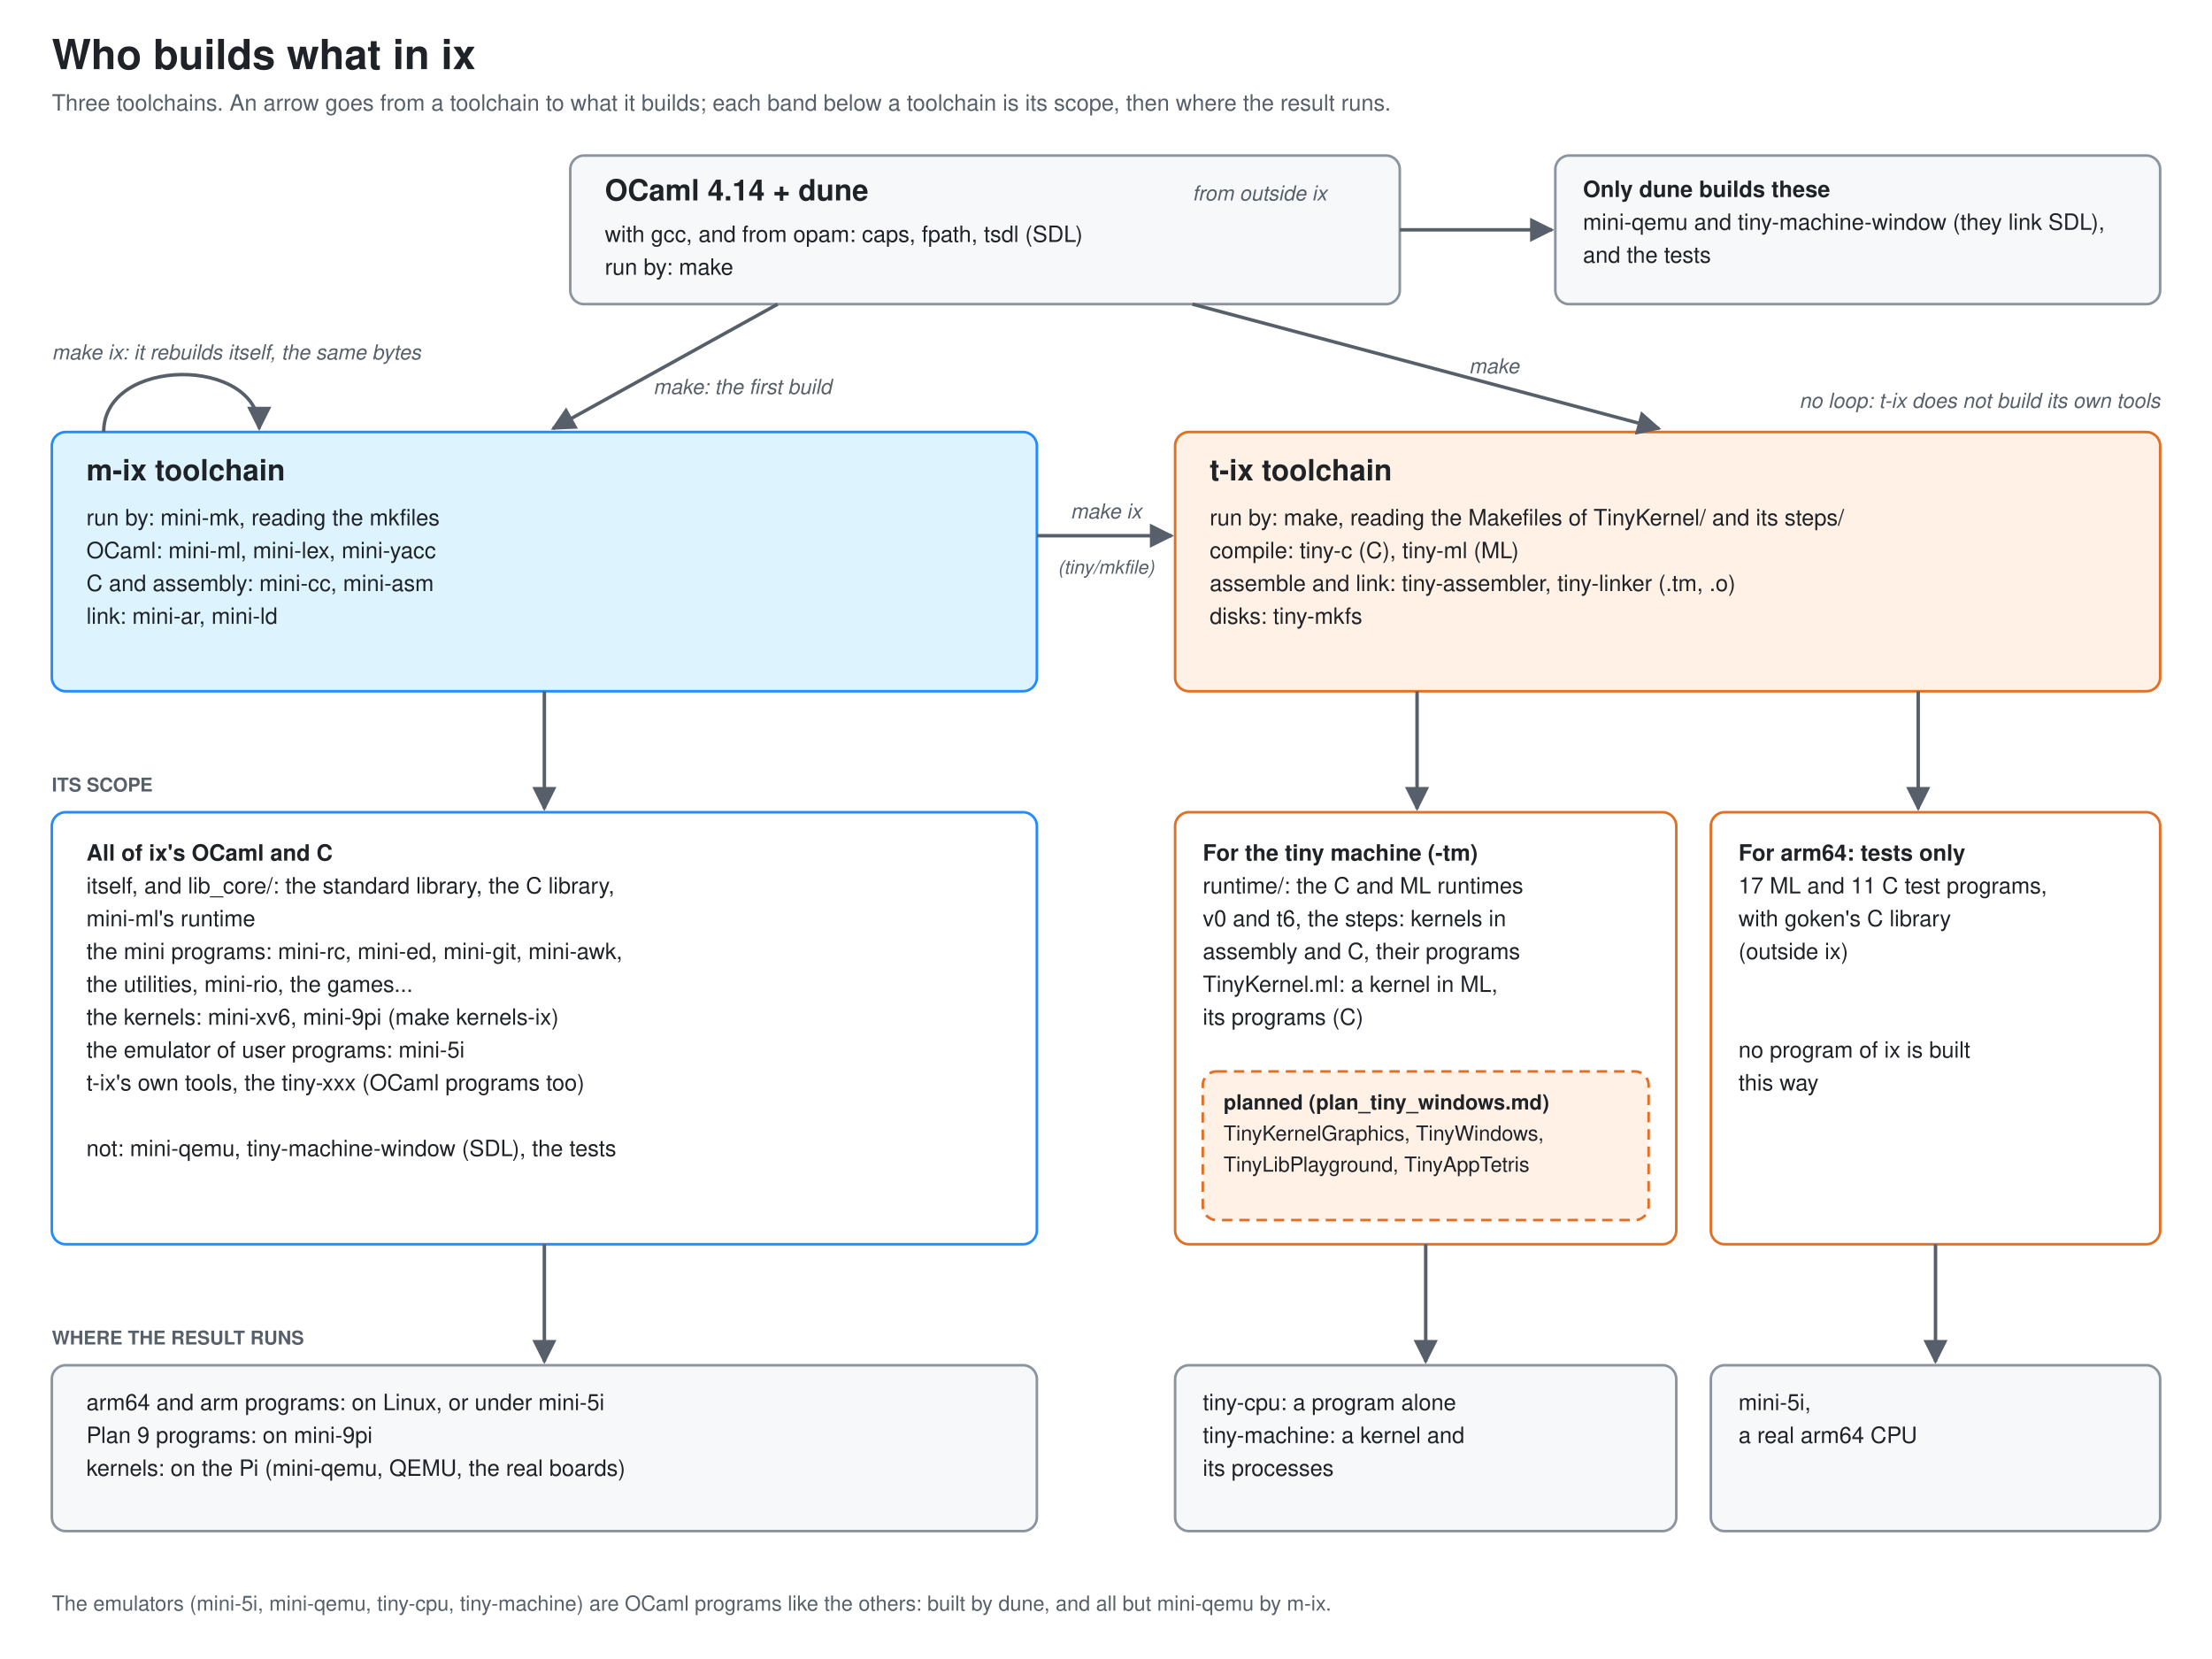
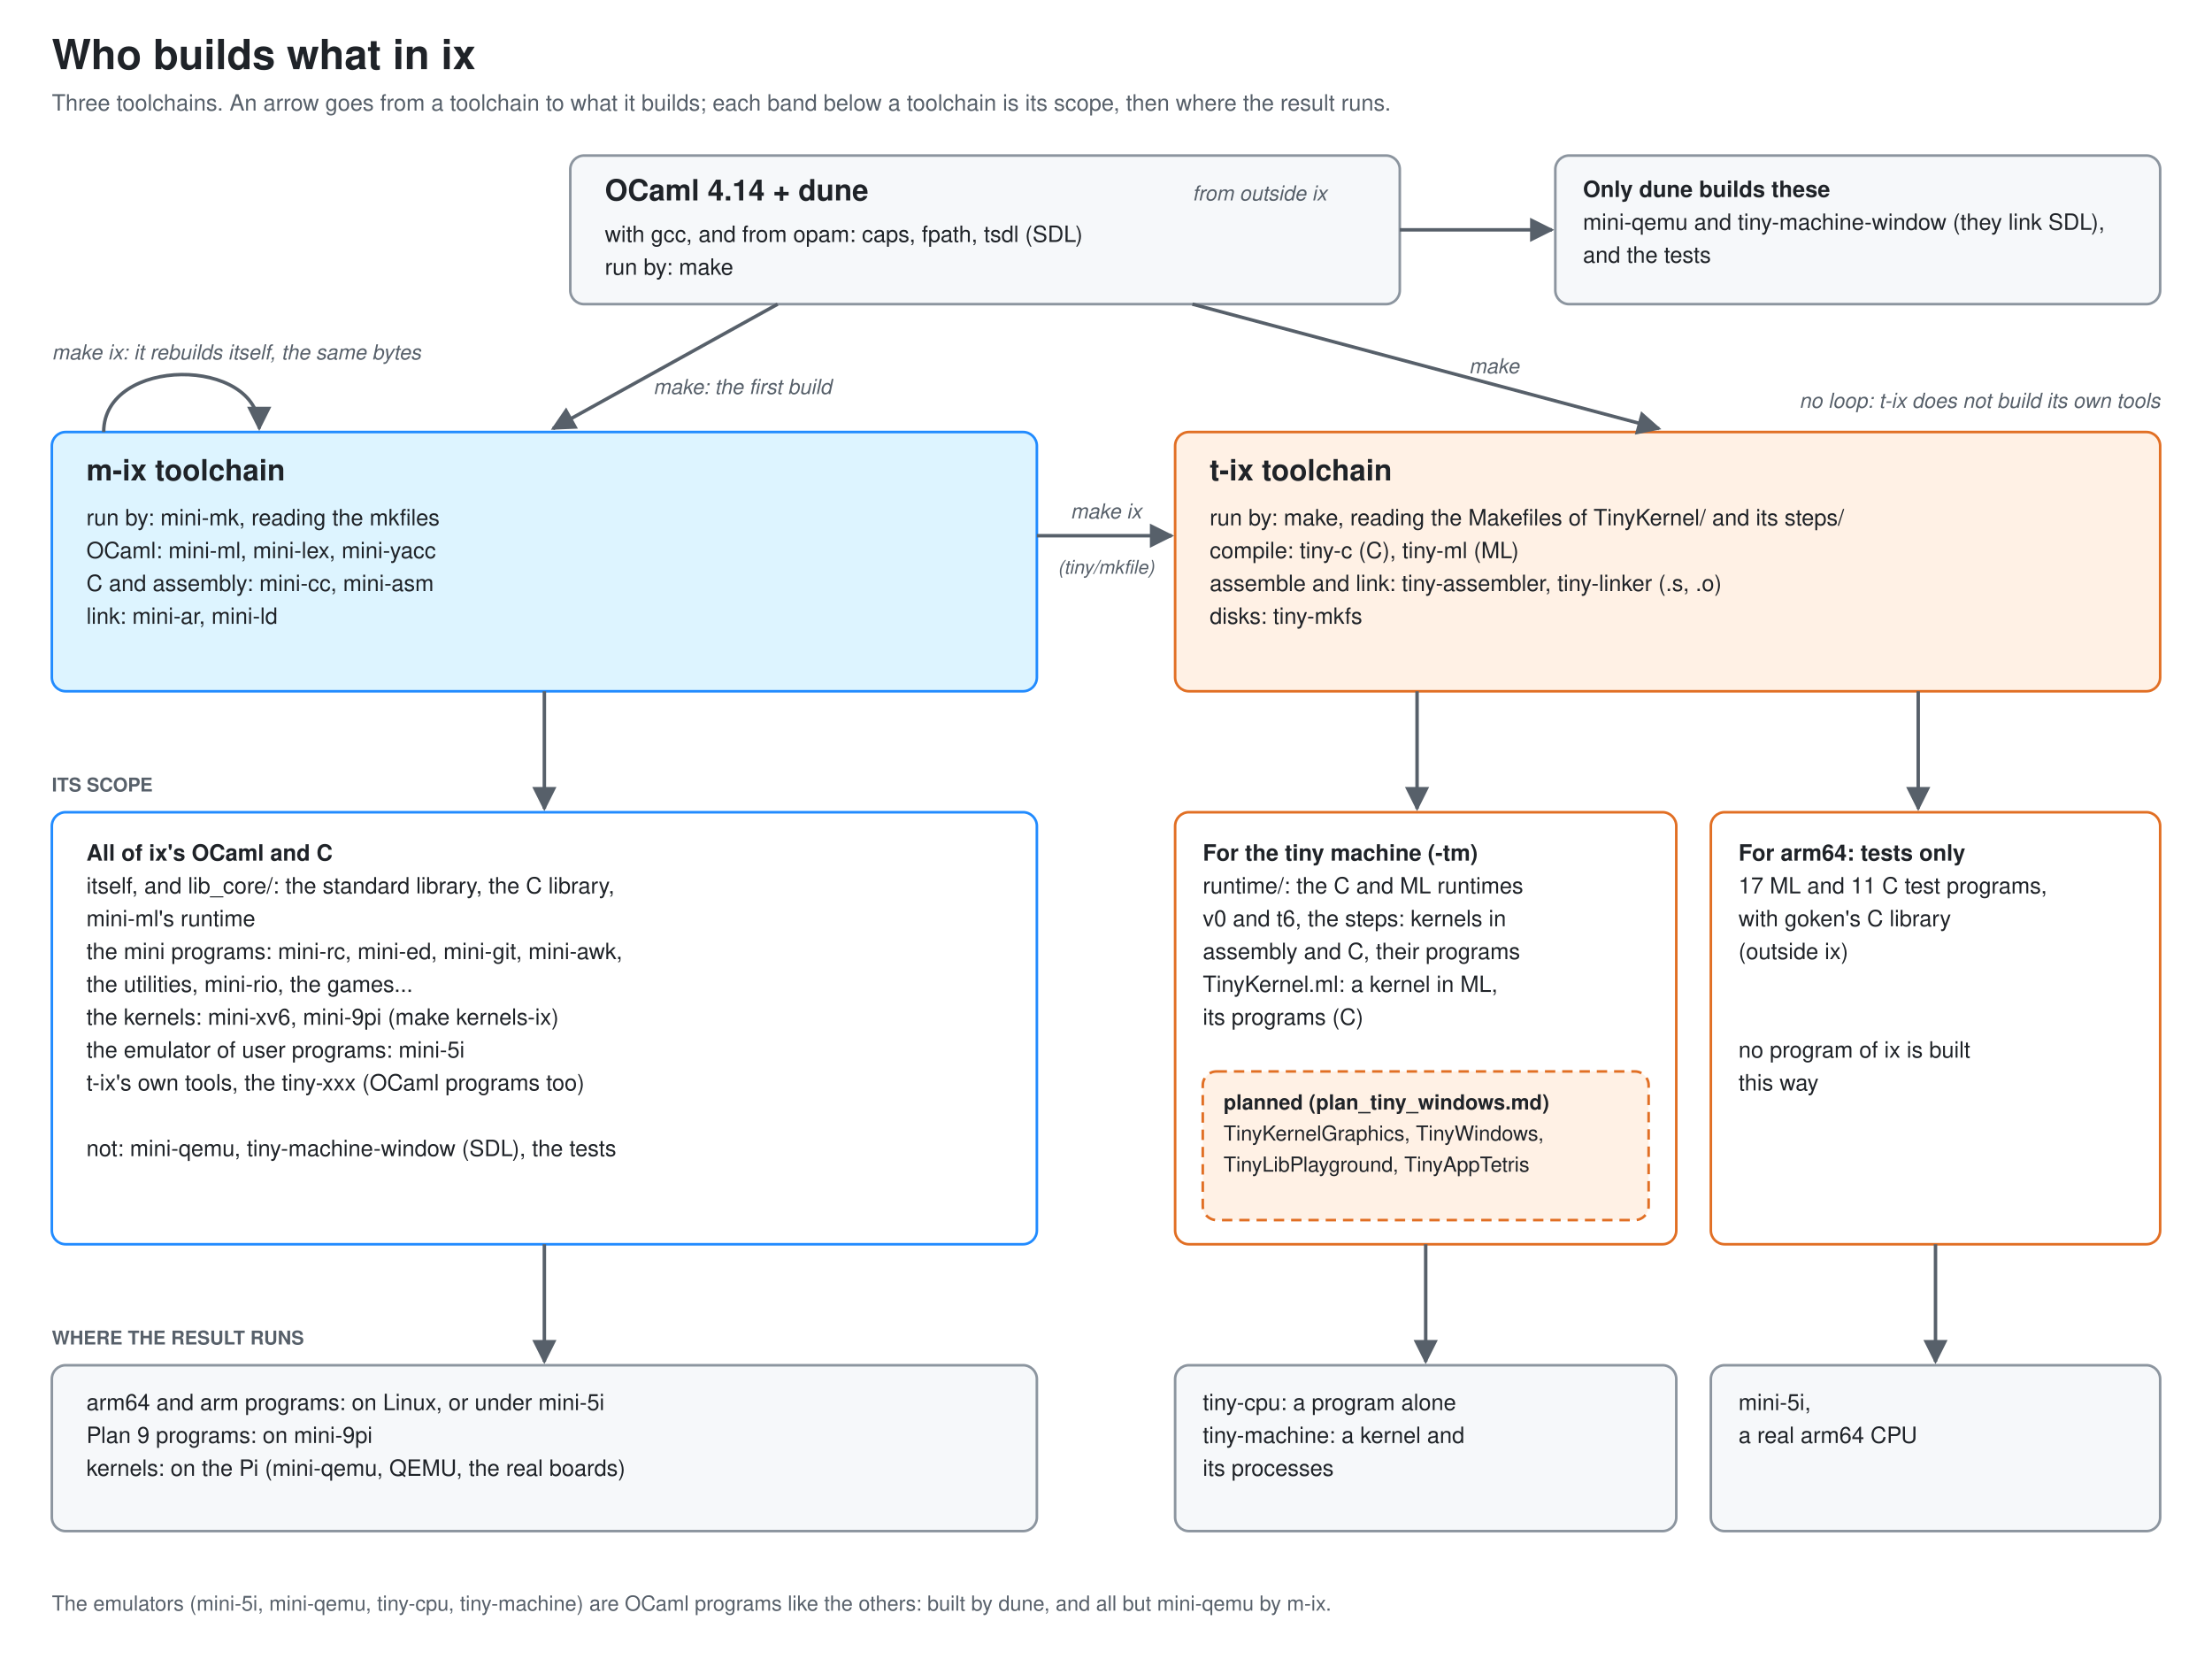
<svg xmlns="http://www.w3.org/2000/svg" viewBox="0 0 1280 960" width="1280" height="960" font-family="-apple-system, BlinkMacSystemFont, 'Segoe UI', Helvetica, Arial, sans-serif">
  <defs>
    <marker id="a" viewBox="0 0 10 10" refX="9" refY="5" markerWidth="7" markerHeight="7" orient="auto-start-reverse">
      <path d="M0 0L10 5L0 10z" fill="#57606a" />
    </marker>
  </defs>
  <rect width="1280" height="960" fill="#ffffff" />
  <text x="30" y="40" font-size="24" font-weight="600" fill="#1f2328" text-anchor="start">Who builds what in ix</text>
  <text x="30" y="64" font-size="13" font-weight="normal" fill="#57606a" text-anchor="start">Three toolchains. An arrow goes from a toolchain to what it builds; each band below a toolchain is its scope, then where the result runs.</text>
  <rect x="330" y="90" width="480" height="86" rx="8" fill="#f6f8fa" stroke="#8c959f" stroke-width="1.5" />
  <text x="350" y="116" font-size="17" font-weight="600" fill="#1f2328" text-anchor="start">OCaml 4.14 + dune</text>
  <text x="690" y="116" font-size="12" font-weight="normal" fill="#57606a" text-anchor="start" font-style="italic">from outside ix</text>
  <text x="350" y="140" font-size="13" font-weight="normal" fill="#1f2328" text-anchor="start">with gcc, and from opam: caps, fpath, tsdl (SDL)</text>
  <text x="350" y="159" font-size="13" font-weight="normal" fill="#1f2328" text-anchor="start">run by: make</text>
  <rect x="900" y="90" width="350" height="86" rx="8" fill="#f6f8fa" stroke="#8c959f" stroke-width="1.5" />
  <text x="916" y="114" font-size="13" font-weight="600" fill="#1f2328" text-anchor="start">Only dune builds these</text>
  <text x="916" y="133" font-size="13" font-weight="normal" fill="#1f2328" text-anchor="start">mini-qemu and tiny-machine-window (they link SDL),</text>
  <text x="916" y="152" font-size="13" font-weight="normal" fill="#1f2328" text-anchor="start">and the tests</text>
  <line x1="810" y1="133" x2="898" y2="133" stroke="#57606a" stroke-width="2" marker-end="url(#a)" />
  <rect x="30" y="250" width="570" height="150" rx="8" fill="#ddf4ff" stroke="#218bff" stroke-width="1.5" />
  <text x="50" y="278" font-size="17" font-weight="600" fill="#1f2328" text-anchor="start">m-ix toolchain</text>
  <text x="50" y="304" font-size="13" font-weight="normal" fill="#1f2328" text-anchor="start">run by: mini-mk, reading the mkfiles</text>
  <text x="50" y="323" font-size="13" font-weight="normal" fill="#1f2328" text-anchor="start">OCaml:  mini-ml, mini-lex, mini-yacc</text>
  <text x="50" y="342" font-size="13" font-weight="normal" fill="#1f2328" text-anchor="start">C and assembly:  mini-cc, mini-asm</text>
  <text x="50" y="361" font-size="13" font-weight="normal" fill="#1f2328" text-anchor="start">link:  mini-ar, mini-ld</text>
  <rect x="680" y="250" width="570" height="150" rx="8" fill="#fff1e5" stroke="#e16f24" stroke-width="1.5" />
  <text x="700" y="278" font-size="17" font-weight="600" fill="#1f2328" text-anchor="start">t-ix toolchain</text>
  <text x="700" y="304" font-size="13" font-weight="normal" fill="#1f2328" text-anchor="start">run by: make, reading the Makefiles of TinyKernel/ and its steps/</text>
  <text x="700" y="323" font-size="13" font-weight="normal" fill="#1f2328" text-anchor="start">compile:  tiny-c (C), tiny-ml (ML)</text>
-   <text x="700" y="342" font-size="13" font-weight="normal" fill="#1f2328" text-anchor="start">assemble and link:  tiny-assembler, tiny-linker (.tm, .o)</text>
+   <text x="700" y="342" font-size="13" font-weight="normal" fill="#1f2328" text-anchor="start">assemble and link:  tiny-assembler, tiny-linker (.s, .o)</text>
  <text x="700" y="361" font-size="13" font-weight="normal" fill="#1f2328" text-anchor="start">disks:  tiny-mkfs</text>
  <line x1="450" y1="176" x2="320" y2="248" stroke="#57606a" stroke-width="2" marker-end="url(#a)" />
  <text x="378" y="228" font-size="12" font-weight="normal" fill="#57606a" text-anchor="start" font-style="italic">make: the first build</text>
  <line x1="690" y1="176" x2="960" y2="248" stroke="#57606a" stroke-width="2" marker-end="url(#a)" />
  <text x="850" y="216" font-size="12" font-weight="normal" fill="#57606a" text-anchor="start" font-style="italic">make</text>
  <line x1="600" y1="310" x2="678" y2="310" stroke="#57606a" stroke-width="2" marker-end="url(#a)" />
  <text x="640" y="300" font-size="12" font-weight="normal" fill="#57606a" text-anchor="middle" font-style="italic">make ix</text>
  <text x="640" y="332" font-size="11" font-weight="normal" fill="#57606a" text-anchor="middle" font-style="italic">(tiny/mkfile)</text>
  <path d="M 60 250 C 60 206, 150 206, 150 248" fill="none" stroke="#57606a" stroke-width="2" marker-end="url(#a)" />
  <text x="30" y="208" font-size="12" font-weight="normal" fill="#57606a" text-anchor="start" font-style="italic">make ix: it rebuilds itself, the same bytes</text>
  <text x="1250" y="236" font-size="12" font-weight="normal" fill="#57606a" text-anchor="end" font-style="italic">no loop: t-ix does not build its own tools</text>
  <text x="30" y="458" font-size="11" font-weight="600" fill="#57606a" text-anchor="start">ITS SCOPE</text>
  <line x1="315" y1="400" x2="315" y2="468" stroke="#57606a" stroke-width="2" marker-end="url(#a)" />
  <rect x="30" y="470" width="570" height="250" rx="8" fill="#ffffff" stroke="#218bff" stroke-width="1.5" />
  <text x="50" y="498" font-size="13" font-weight="600" fill="#1f2328" text-anchor="start">All of ix's OCaml and C</text>
  <text x="50" y="517" font-size="13" font-weight="normal" fill="#1f2328" text-anchor="start">itself, and lib_core/: the standard library, the C library,</text>
  <text x="50" y="536" font-size="13" font-weight="normal" fill="#1f2328" text-anchor="start">    mini-ml's runtime</text>
  <text x="50" y="555" font-size="13" font-weight="normal" fill="#1f2328" text-anchor="start">the mini programs: mini-rc, mini-ed, mini-git, mini-awk,</text>
  <text x="50" y="574" font-size="13" font-weight="normal" fill="#1f2328" text-anchor="start">    the utilities, mini-rio, the games...</text>
  <text x="50" y="593" font-size="13" font-weight="normal" fill="#1f2328" text-anchor="start">the kernels: mini-xv6, mini-9pi (make kernels-ix)</text>
  <text x="50" y="612" font-size="13" font-weight="normal" fill="#1f2328" text-anchor="start">the emulator of user programs: mini-5i</text>
  <text x="50" y="631" font-size="13" font-weight="normal" fill="#1f2328" text-anchor="start">t-ix's own tools, the tiny-xxx (OCaml programs too)</text>
  <text x="50" y="650" font-size="13" font-weight="normal" fill="#1f2328" text-anchor="start" />
  <text x="50" y="669" font-size="13" font-weight="normal" fill="#1f2328" text-anchor="start">not: mini-qemu, tiny-machine-window (SDL), the tests</text>
  <line x1="820" y1="400" x2="820" y2="468" stroke="#57606a" stroke-width="2" marker-end="url(#a)" />
  <line x1="1110" y1="400" x2="1110" y2="468" stroke="#57606a" stroke-width="2" marker-end="url(#a)" />
  <rect x="680" y="470" width="290" height="250" rx="8" fill="#ffffff" stroke="#e16f24" stroke-width="1.5" />
  <text x="696" y="498" font-size="13" font-weight="600" fill="#1f2328" text-anchor="start">For the tiny machine (-tm)</text>
  <text x="696" y="517" font-size="13" font-weight="normal" fill="#1f2328" text-anchor="start">runtime/: the C and ML runtimes</text>
  <text x="696" y="536" font-size="13" font-weight="normal" fill="#1f2328" text-anchor="start">v0 and t6, the steps: kernels in</text>
  <text x="696" y="555" font-size="13" font-weight="normal" fill="#1f2328" text-anchor="start">    assembly and C, their programs</text>
  <text x="696" y="574" font-size="13" font-weight="normal" fill="#1f2328" text-anchor="start">TinyKernel.ml: a kernel in ML,</text>
  <text x="696" y="593" font-size="13" font-weight="normal" fill="#1f2328" text-anchor="start">    its programs (C)</text>
  <rect x="696" y="620" width="258" height="86" rx="8" fill="#fff1e5" stroke="#e16f24" stroke-width="1.5" stroke-dasharray="6 4" />
  <text x="708" y="642" font-size="12" font-weight="600" fill="#1f2328" text-anchor="start">planned (plan_tiny_windows.md)</text>
  <text x="708" y="660" font-size="12" font-weight="normal" fill="#1f2328" text-anchor="start">TinyKernelGraphics, TinyWindows,</text>
  <text x="708" y="678" font-size="12" font-weight="normal" fill="#1f2328" text-anchor="start">TinyLibPlayground, TinyAppTetris</text>
  <rect x="990" y="470" width="260" height="250" rx="8" fill="#ffffff" stroke="#e16f24" stroke-width="1.5" />
  <text x="1006" y="498" font-size="13" font-weight="600" fill="#1f2328" text-anchor="start">For arm64: tests only</text>
  <text x="1006" y="517" font-size="13" font-weight="normal" fill="#1f2328" text-anchor="start">17 ML and 11 C test programs,</text>
  <text x="1006" y="536" font-size="13" font-weight="normal" fill="#1f2328" text-anchor="start">    with goken's C library</text>
  <text x="1006" y="555" font-size="13" font-weight="normal" fill="#1f2328" text-anchor="start">    (outside ix)</text>
  <text x="1006" y="574" font-size="13" font-weight="normal" fill="#1f2328" text-anchor="start" />
  <text x="1006" y="593" font-size="13" font-weight="normal" fill="#1f2328" text-anchor="start" />
  <text x="1006" y="612" font-size="13" font-weight="normal" fill="#1f2328" text-anchor="start">no program of ix is built</text>
  <text x="1006" y="631" font-size="13" font-weight="normal" fill="#1f2328" text-anchor="start">this way</text>
  <text x="30" y="778" font-size="11" font-weight="600" fill="#57606a" text-anchor="start">WHERE THE RESULT RUNS</text>
  <line x1="315" y1="720" x2="315" y2="788" stroke="#57606a" stroke-width="2" marker-end="url(#a)" />
  <line x1="825" y1="720" x2="825" y2="788" stroke="#57606a" stroke-width="2" marker-end="url(#a)" />
  <line x1="1120" y1="720" x2="1120" y2="788" stroke="#57606a" stroke-width="2" marker-end="url(#a)" />
  <rect x="30" y="790" width="570" height="96" rx="8" fill="#f6f8fa" stroke="#8c959f" stroke-width="1.5" />
  <text x="50" y="816" font-size="13" font-weight="normal" fill="#1f2328" text-anchor="start">arm64 and arm programs: on Linux, or under mini-5i</text>
  <text x="50" y="835" font-size="13" font-weight="normal" fill="#1f2328" text-anchor="start">Plan 9 programs: on mini-9pi</text>
  <text x="50" y="854" font-size="13" font-weight="normal" fill="#1f2328" text-anchor="start">kernels: on the Pi (mini-qemu, QEMU, the real boards)</text>
  <rect x="680" y="790" width="290" height="96" rx="8" fill="#f6f8fa" stroke="#8c959f" stroke-width="1.5" />
  <text x="696" y="816" font-size="13" font-weight="normal" fill="#1f2328" text-anchor="start">tiny-cpu: a program alone</text>
  <text x="696" y="835" font-size="13" font-weight="normal" fill="#1f2328" text-anchor="start">tiny-machine: a kernel and</text>
  <text x="696" y="854" font-size="13" font-weight="normal" fill="#1f2328" text-anchor="start">    its processes</text>
  <rect x="990" y="790" width="260" height="96" rx="8" fill="#f6f8fa" stroke="#8c959f" stroke-width="1.5" />
  <text x="1006" y="816" font-size="13" font-weight="normal" fill="#1f2328" text-anchor="start">mini-5i,</text>
  <text x="1006" y="835" font-size="13" font-weight="normal" fill="#1f2328" text-anchor="start">a real arm64 CPU</text>
  <text x="30" y="932" font-size="12" font-weight="normal" fill="#57606a" text-anchor="start">The emulators (mini-5i, mini-qemu, tiny-cpu, tiny-machine) are OCaml programs like the others: built by dune, and all but mini-qemu by m-ix.</text>
</svg>
